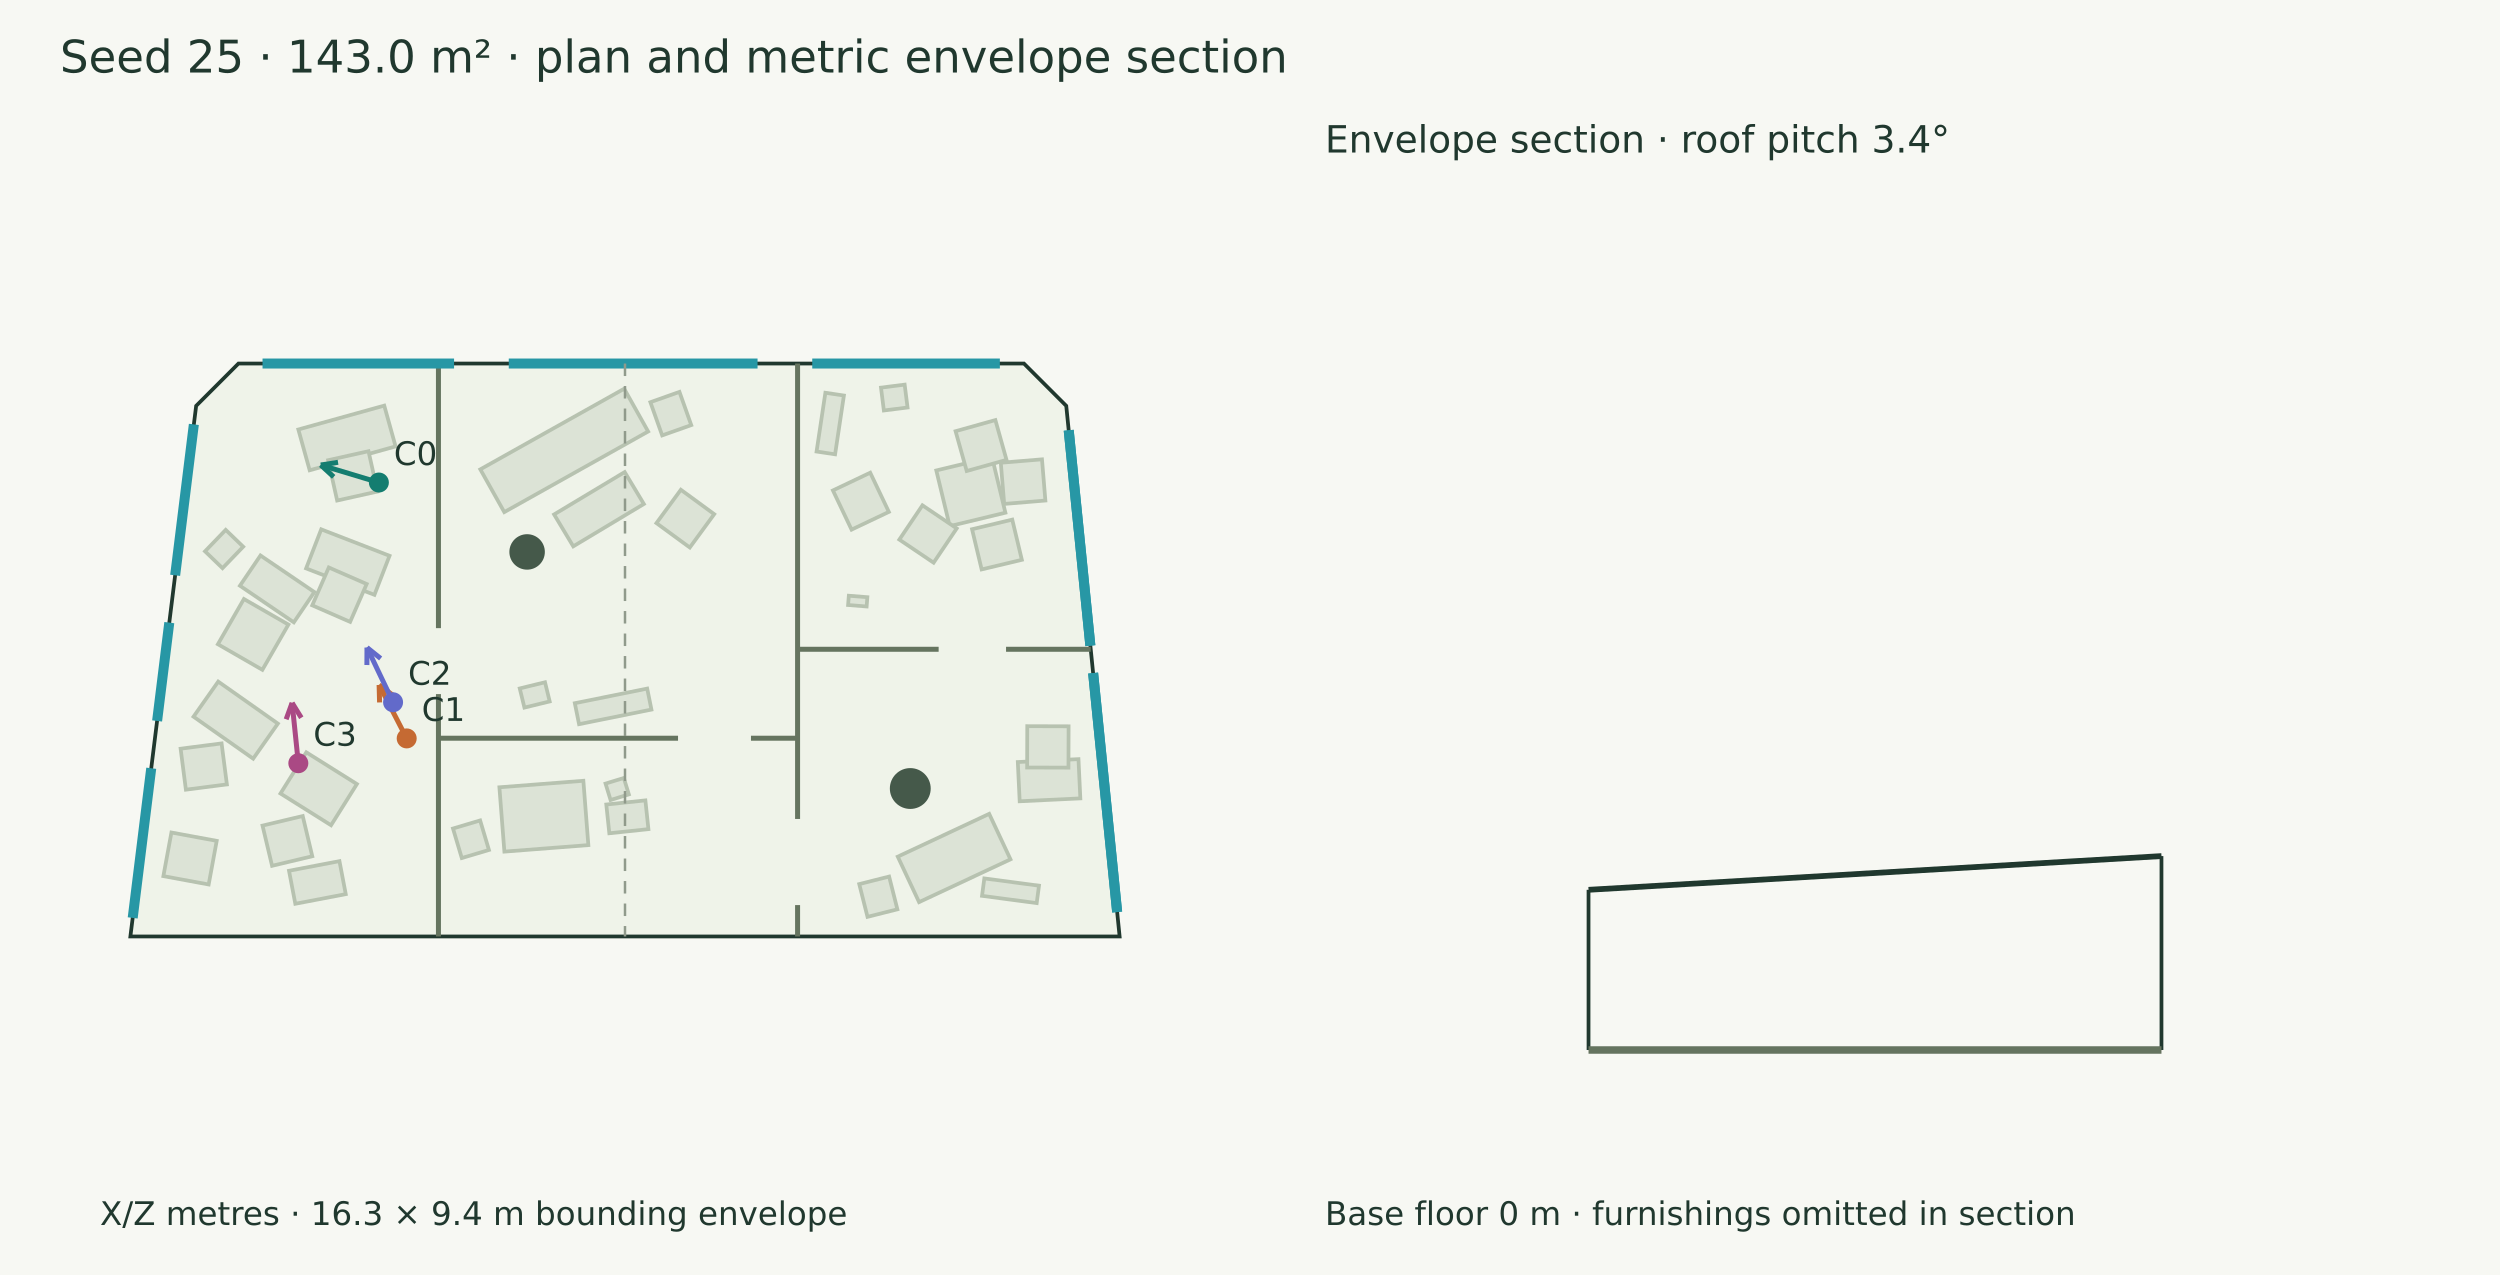
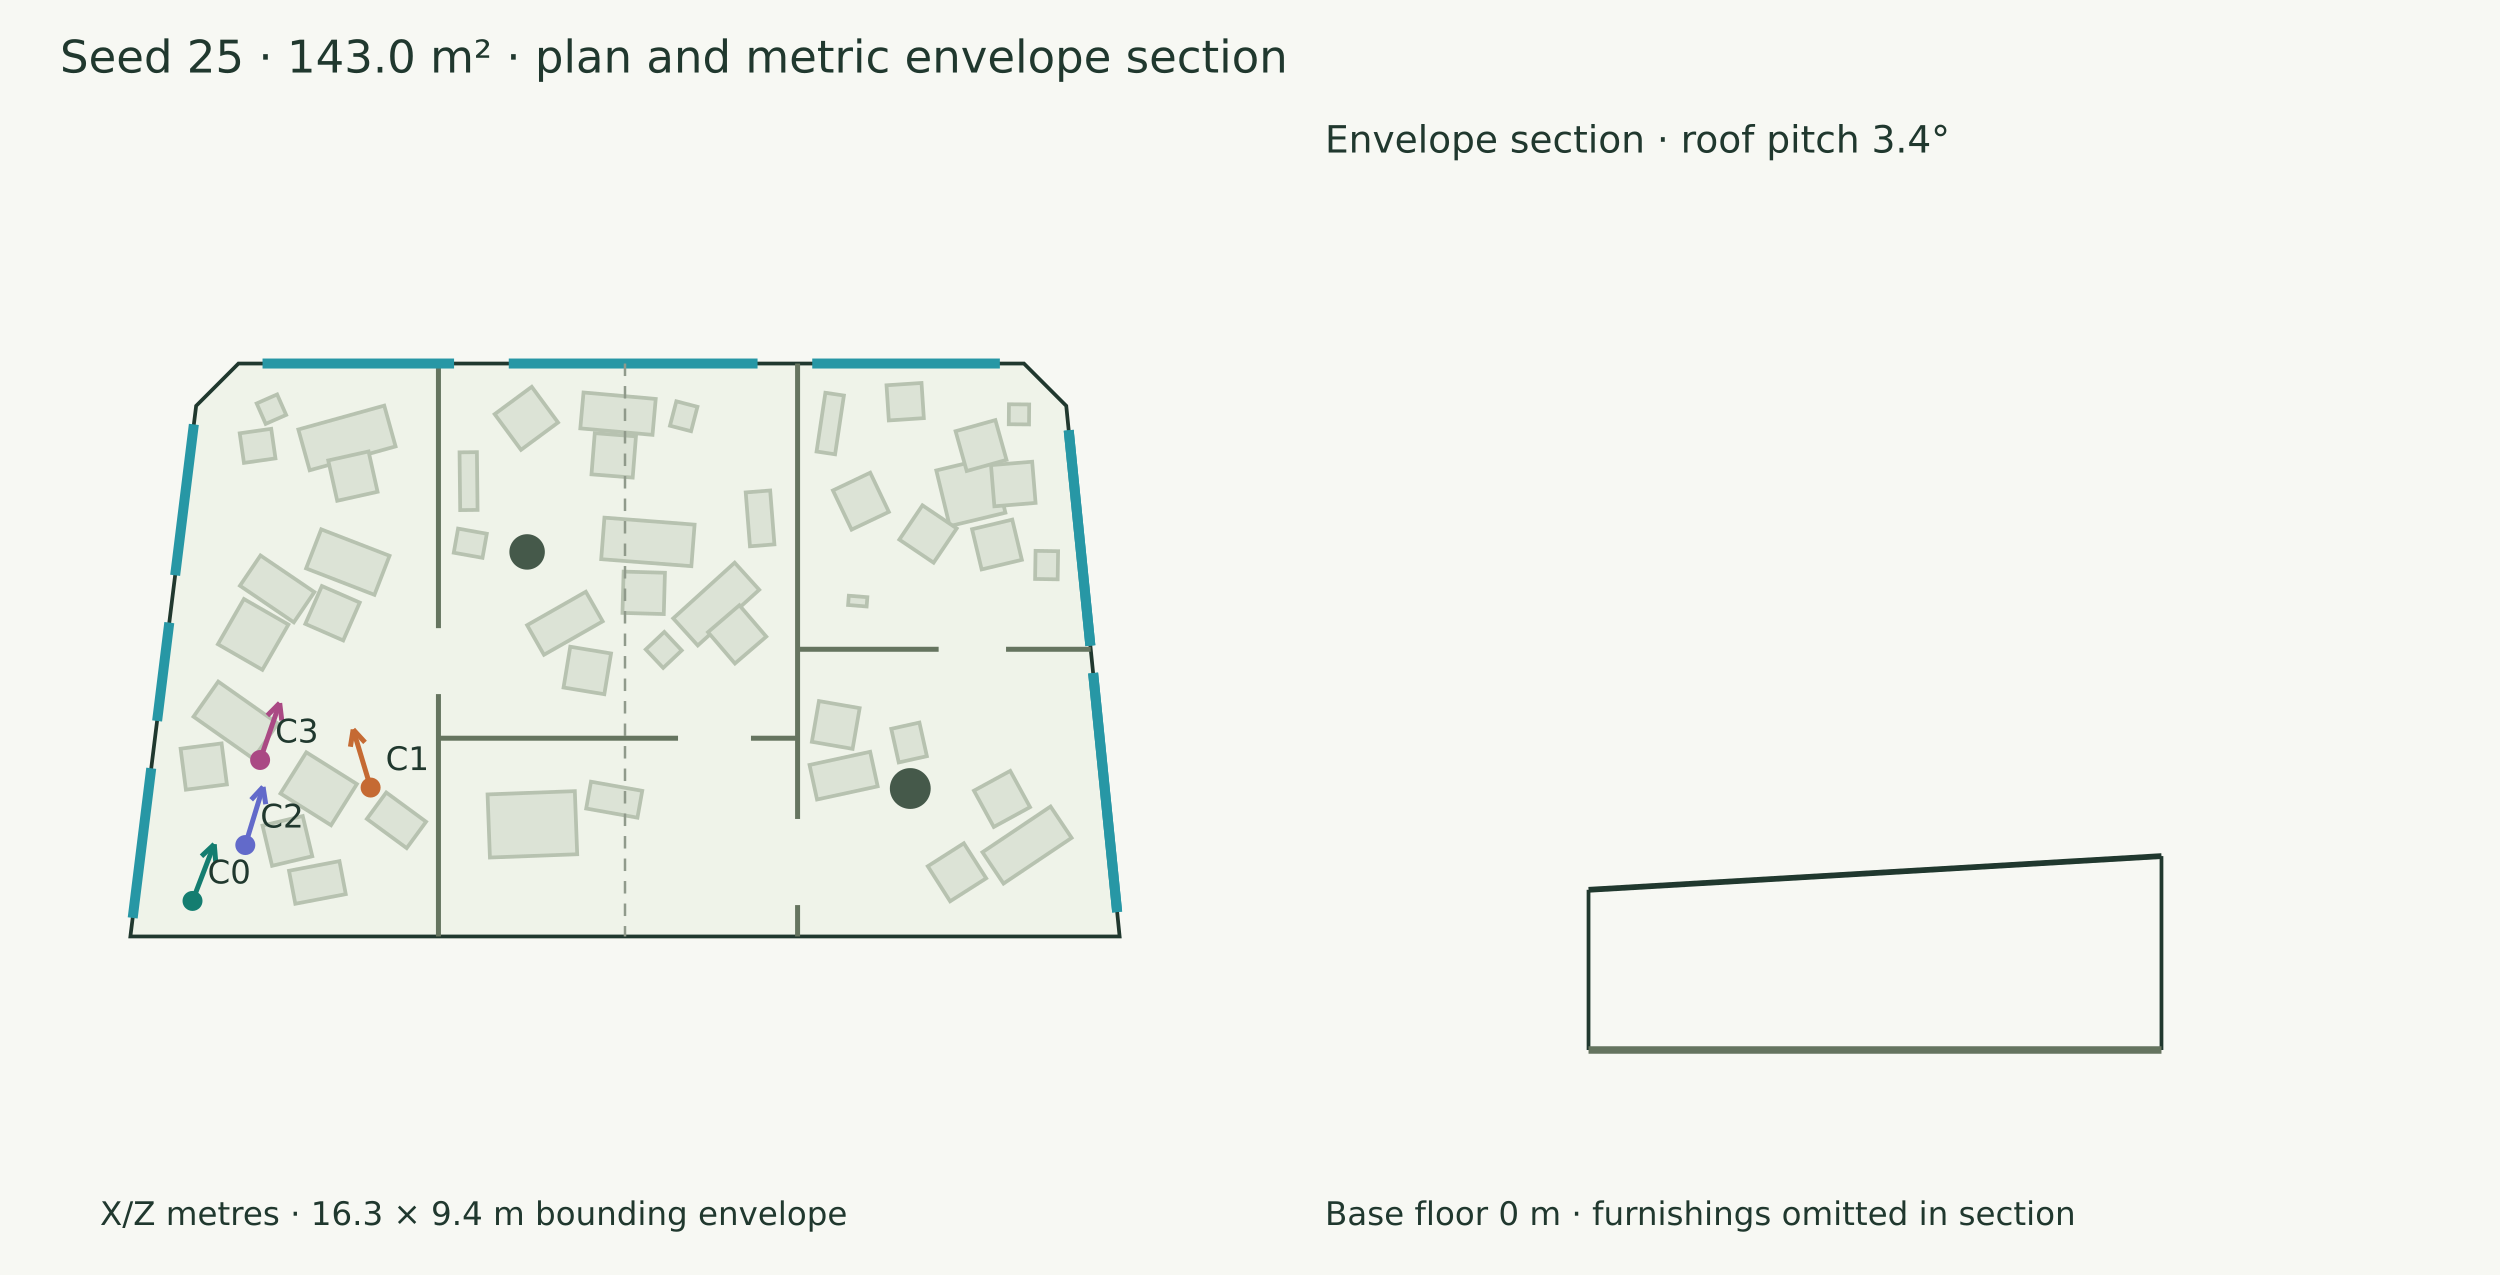
<svg xmlns="http://www.w3.org/2000/svg" width="1000" height="510" viewBox="0 0 1000 510">
  <rect width="100%" height="100%" fill="#f7f8f3" />
  <g font-family="DejaVu Sans" fill="#20382e">
    <text x="24.000" y="29.000" font-size="18">Seed 25 · 143.0 m² · plan and metric envelope section</text>
    <polygon points="95.390,145.411 409.569,145.411 426.498,162.340 447.845,374.589 52.155,374.589 78.461,162.340" fill="#eff3e9" stroke="#20382e" stroke-width="1.5" />
    <polygon points="122.527,300.929 142.757,313.624 132.419,330.099 112.188,317.405" fill="#dce3d6" stroke="#b7c2b0" stroke-width="1.5" />
    <polygon points="105.007,330.236 121.089,326.411 124.914,342.494 108.832,346.319" fill="#dce3d6" stroke="#b7c2b0" stroke-width="1.5" />
    <polygon points="104.189,222.193 125.745,236.832 117.527,248.933 95.971,234.294" fill="#dce3d6" stroke="#b7c2b0" stroke-width="1.5" />
    <polygon points="97.563,239.598 115.361,249.838 104.949,267.934 87.151,257.694" fill="#dce3d6" stroke="#b7c2b0" stroke-width="1.5" />
    <polygon points="128.486,211.741 155.814,222.318 149.769,237.939 122.440,227.361" fill="#dce3d6" stroke="#b7c2b0" stroke-width="1.5" />
-     <polygon points="131.514,226.991 146.664,233.607 140.048,248.756 124.898,242.141" fill="#dce3d6" stroke="#b7c2b0" stroke-width="1.5" />
+     <polygon points="128.748,234.413 143.898,241.029 137.282,256.178 122.132,249.563" fill="#dce3d6" stroke="#b7c2b0" stroke-width="1.5" />
    <polygon points="87.290,272.634 111.149,289.441 101.264,303.474 77.405,286.668" fill="#dce3d6" stroke="#b7c2b0" stroke-width="1.5" />
    <polygon points="72.243,299.476 88.638,297.361 90.753,313.756 74.358,315.871" fill="#dce3d6" stroke="#b7c2b0" stroke-width="1.5" />
    <polygon points="119.338,171.794 153.698,162.245 158.233,178.563 123.872,188.111" fill="#dce3d6" stroke="#b7c2b0" stroke-width="1.5" />
-     <polygon points="131.264,184.076 147.399,180.478 150.997,196.613 134.862,200.211" fill="#dce3d6" stroke="#b7c2b0" stroke-width="1.5" />
+     <polygon points="131.292,184.176 147.427,180.578 151.025,196.713 134.890,200.311" fill="#dce3d6" stroke="#b7c2b0" stroke-width="1.5" />
    <polygon points="138.303,357.651 118.127,361.508 115.603,348.307 135.779,344.450" fill="#dce3d6" stroke="#b7c2b0" stroke-width="1.5" />
    <polygon points="379.888,210.449 374.518,188.178 396.789,182.809 402.158,205.079" fill="#dce3d6" stroke="#b7c2b0" stroke-width="1.5" />
    <polygon points="368.976,202.132 382.683,211.374 373.441,225.080 359.735,215.839" fill="#dce3d6" stroke="#b7c2b0" stroke-width="1.5" />
    <polygon points="402.605,183.945 386.686,188.401 382.230,172.482 398.149,168.026" fill="#dce3d6" stroke="#b7c2b0" stroke-width="1.5" />
-     <polygon points="401.676,201.570 400.317,185.095 416.792,183.736 418.151,200.211" fill="#dce3d6" stroke="#b7c2b0" stroke-width="1.5" />
+     <polygon points="397.751,202.522 396.392,186.046 412.867,184.687 414.226,201.162" fill="#dce3d6" stroke="#b7c2b0" stroke-width="1.5" />
    <polygon points="388.820,211.687 404.899,207.847 408.739,223.926 392.660,227.766" fill="#dce3d6" stroke="#b7c2b0" stroke-width="1.5" />
    <polygon points="346.650,242.592 339.234,242.004 339.529,238.289 346.944,238.876" fill="#dce3d6" stroke="#b7c2b0" stroke-width="1.5" />
    <polygon points="337.562,158.216 334.034,181.722 326.625,180.610 330.153,157.104" fill="#dce3d6" stroke="#b7c2b0" stroke-width="1.5" />
-     <polygon points="259.252,172.597 201.714,204.844 192.128,187.740 249.666,155.492" fill="#dce3d6" stroke="#b7c2b0" stroke-width="1.5" />
-     <polygon points="221.639,205.773 249.870,188.821 257.539,201.592 229.307,218.544" fill="#dce3d6" stroke="#b7c2b0" stroke-width="1.5" />
-     <polygon points="262.576,209.243 272.340,195.903 285.680,205.667 275.916,219.007" fill="#dce3d6" stroke="#b7c2b0" stroke-width="1.5" />
-     <polygon points="260.574,283.821 231.622,289.673 229.926,281.282 258.878,275.430" fill="#dce3d6" stroke="#b7c2b0" stroke-width="1.5" />
-     <polygon points="207.896,275.372 218.003,272.900 219.878,280.568 209.771,283.040" fill="#dce3d6" stroke="#b7c2b0" stroke-width="1.5" />
-     <polygon points="199.758,314.917 233.343,312.309 235.341,338.040 201.755,340.647" fill="#dce3d6" stroke="#b7c2b0" stroke-width="1.5" />
-     <polygon points="242.212,313.438 249.520,311.189 251.538,317.750 244.230,319.998" fill="#dce3d6" stroke="#b7c2b0" stroke-width="1.5" />
-     <polygon points="432.135,319.355 407.872,320.511 407.124,304.812 431.387,303.656" fill="#dce3d6" stroke="#b7c2b0" stroke-width="1.5" />
-     <polygon points="427.384,307.054 410.853,307.001 410.906,290.470 427.437,290.523" fill="#dce3d6" stroke="#b7c2b0" stroke-width="1.5" />
-     <polygon points="404.189,343.728 367.627,360.847 359.111,342.658 395.672,325.539" fill="#dce3d6" stroke="#b7c2b0" stroke-width="1.5" />
-     <polygon points="414.673,361.239 392.808,358.331 393.733,351.369 415.599,354.277" fill="#dce3d6" stroke="#b7c2b0" stroke-width="1.5" />
-     <polygon points="181.197,331.407 192.057,328.172 195.575,339.984 184.715,343.218" fill="#dce3d6" stroke="#b7c2b0" stroke-width="1.5" />
-     <polygon points="242.515,321.808 258.152,320.153 259.369,331.656 243.732,333.310" fill="#dce3d6" stroke="#b7c2b0" stroke-width="1.5" />
-     <polygon points="276.497,170.038 264.874,174.163 260.160,160.880 271.783,156.755" fill="#dce3d6" stroke="#b7c2b0" stroke-width="1.5" />
-     <polygon points="358.953,363.718 347.004,366.736 343.697,353.639 355.646,350.621" fill="#dce3d6" stroke="#b7c2b0" stroke-width="1.5" />
-     <polygon points="90.282,211.947 97.276,218.689 89.004,227.270 82.010,220.528" fill="#dce3d6" stroke="#b7c2b0" stroke-width="1.5" />
+     <polygon points="233.411,156.992 262.287,159.581 261.000,173.942 232.123,171.352" fill="#dce3d6" stroke="#b7c2b0" stroke-width="1.5" />
+     <polygon points="237.903,173.256 254.383,174.562 253.077,191.041 236.597,189.736" fill="#dce3d6" stroke="#b7c2b0" stroke-width="1.5" />
+     <polygon points="241.774,207.058 277.836,209.859 276.546,226.476 240.484,223.675" fill="#dce3d6" stroke="#b7c2b0" stroke-width="1.5" />
+     <polygon points="249.449,228.635 265.974,229.100 265.509,245.625 248.984,245.160" fill="#dce3d6" stroke="#b7c2b0" stroke-width="1.5" />
+     <polygon points="210.843,250.074 234.333,236.698 241.072,248.533 217.582,261.908" fill="#dce3d6" stroke="#b7c2b0" stroke-width="1.5" />
+     <polygon points="228.105,258.696 244.416,261.386 241.726,277.696 225.416,275.007" fill="#dce3d6" stroke="#b7c2b0" stroke-width="1.5" />
+     <polygon points="269.284,247.342 293.861,225.071 303.685,235.912 279.108,258.184" fill="#dce3d6" stroke="#b7c2b0" stroke-width="1.5" />
+     <polygon points="283.205,252.859 295.752,242.096 306.515,254.644 293.967,265.407" fill="#dce3d6" stroke="#b7c2b0" stroke-width="1.5" />
+     <polygon points="181.505,221.077 183.228,211.445 194.720,213.501 192.997,223.133" fill="#dce3d6" stroke="#b7c2b0" stroke-width="1.5" />
+     <polygon points="299.986,218.521 298.285,196.966 308.066,196.194 309.767,217.749" fill="#dce3d6" stroke="#b7c2b0" stroke-width="1.5" />
+     <polygon points="190.764,180.859 191.024,203.964 184.076,204.042 183.816,180.937" fill="#dce3d6" stroke="#b7c2b0" stroke-width="1.5" />
+     <polygon points="195.024,317.767 229.932,316.457 230.879,341.700 195.971,343.010" fill="#dce3d6" stroke="#b7c2b0" stroke-width="1.5" />
+     <polygon points="428.639,335.149 401.407,353.423 392.988,340.877 420.220,322.603" fill="#dce3d6" stroke="#b7c2b0" stroke-width="1.5" />
+     <polygon points="412.013,322.858 397.503,330.779 389.582,316.269 404.092,308.348" fill="#dce3d6" stroke="#b7c2b0" stroke-width="1.5" />
+     <polygon points="351.070,314.527 326.817,319.798 323.814,305.982 348.067,300.710" fill="#dce3d6" stroke="#b7c2b0" stroke-width="1.5" />
+     <polygon points="341.036,299.546 324.749,296.720 327.575,280.432 343.863,283.259" fill="#dce3d6" stroke="#b7c2b0" stroke-width="1.5" />
+     <polygon points="423.245,220.482 423.062,231.728 414.041,231.581 414.224,220.336" fill="#dce3d6" stroke="#b7c2b0" stroke-width="1.5" />
+     <polygon points="114.457,165.954 106.268,169.559 102.662,161.370 110.851,157.765" fill="#dce3d6" stroke="#b7c2b0" stroke-width="1.5" />
+     <polygon points="403.508,169.696 403.582,161.706 411.677,161.781 411.603,169.771" fill="#dce3d6" stroke="#b7c2b0" stroke-width="1.5" />
+     <polygon points="270.534,160.520 278.976,162.720 276.431,172.486 267.989,170.286" fill="#dce3d6" stroke="#b7c2b0" stroke-width="1.5" />
+     <polygon points="236.391,312.681 256.895,316.343 254.978,327.074 234.475,323.412" fill="#dce3d6" stroke="#b7c2b0" stroke-width="1.5" />
+     <polygon points="370.751,302.472 359.494,304.973 356.506,291.524 367.762,289.023" fill="#dce3d6" stroke="#b7c2b0" stroke-width="1.5" />
+     <polygon points="258.297,259.765 265.721,252.769 272.689,260.163 265.265,267.159" fill="#dce3d6" stroke="#b7c2b0" stroke-width="1.5" />
+     <polygon points="394.472,351.317 380.049,360.514 371.112,346.498 385.535,337.301" fill="#dce3d6" stroke="#b7c2b0" stroke-width="1.5" />
+     <polygon points="95.888,173.325 108.489,171.518 110.186,183.347 97.585,185.154" fill="#dce3d6" stroke="#b7c2b0" stroke-width="1.5" />
+     <polygon points="154.495,316.997 170.424,328.694 162.670,339.254 146.741,327.556" fill="#dce3d6" stroke="#b7c2b0" stroke-width="1.5" />
    <polygon points="348.085,189.079 355.539,204.755 340.625,211.846 333.171,196.171" fill="#dce3d6" stroke="#b7c2b0" stroke-width="1.5" />
-     <polygon points="68.567,333.003 86.685,336.345 83.467,353.793 65.348,350.451" fill="#dce3d6" stroke="#b7c2b0" stroke-width="1.5" />
-     <polygon points="352.394,155.047 361.866,153.853 363.019,162.999 353.546,164.192" fill="#dce3d6" stroke="#b7c2b0" stroke-width="1.5" />
+     <polygon points="223.222,168.997 208.396,179.935 197.863,165.658 212.689,154.720" fill="#dce3d6" stroke="#b7c2b0" stroke-width="1.5" />
+     <polygon points="355.531,168.176 354.604,154.112 368.606,153.188 369.533,167.253" fill="#dce3d6" stroke="#b7c2b0" stroke-width="1.5" />
    <circle cx="210.845" cy="220.772" r="7.094" fill="#45594a" />
    <circle cx="364.109" cy="315.408" r="8.17" fill="#45594a" />
    <path d="M319.033,145.411 L319.033,327.585" stroke="#65745f" stroke-width="2" fill="none" />
    <path d="M319.033,362.035 L319.033,374.589" stroke="#65745f" stroke-width="2" fill="none" />
    <path d="M175.376,145.411 L175.376,251.259" stroke="#65745f" stroke-width="2" fill="none" />
    <path d="M175.376,277.638 L175.376,374.589" stroke="#65745f" stroke-width="2" fill="none" />
    <path d="M175.376,295.288 L271.214,295.288" stroke="#65745f" stroke-width="2" fill="none" />
    <path d="M300.387,295.288 L319.033,295.288" stroke="#65745f" stroke-width="2" fill="none" />
    <path d="M319.033,259.710 L375.456,259.710" stroke="#65745f" stroke-width="2" fill="none" />
    <path d="M402.419,259.710 L436.291,259.710" stroke="#65745f" stroke-width="2" fill="none" />
    <path d="M105.013,145.411 L181.626,145.411" stroke="#2797a5" stroke-width="4" fill="none" />
    <path d="M203.505,145.411 L303.021,145.411" stroke="#2797a5" stroke-width="4" fill="none" />
    <path d="M324.900,145.411 L399.946,145.411" stroke="#2797a5" stroke-width="4" fill="none" />
    <path d="M427.481,172.114 L436.145,258.265" stroke="#2797a5" stroke-width="4" fill="none" />
    <path d="M427.481,172.114 L436.145,258.265" stroke="#2797a5" stroke-width="4" fill="none" />
    <path d="M437.248,269.231 L446.862,364.814" stroke="#2797a5" stroke-width="4" fill="none" />
    <path d="M437.248,269.231 L446.862,364.814" stroke="#2797a5" stroke-width="4" fill="none" />
    <path d="M53.076,367.163 L60.495,307.299" stroke="#2797a5" stroke-width="4" fill="none" />
    <path d="M62.840,288.376 L67.714,249.050" stroke="#2797a5" stroke-width="4" fill="none" />
    <path d="M70.060,230.128 L77.541,169.765" stroke="#2797a5" stroke-width="4" fill="none" />
-     <path d="M151.549,193.012 L128.301,186.017" stroke="#147d70" stroke-width="2" fill="none" />
-     <path d="M128.301,186.017 L135.214,184.918" stroke="#147d70" stroke-width="2" fill="none" />
-     <path d="M128.301,186.017 L133.459,190.749" stroke="#147d70" stroke-width="2" fill="none" />
-     <circle cx="151.549" cy="193.012" r="4" fill="#147d70" />
-     <text x="157.549" y="186.012" font-size="13">C0</text>
-     <path d="M162.676,295.365 L151.649,273.977" stroke="#c56a33" stroke-width="2" fill="none" />
-     <path d="M151.649,273.977 L157.244,278.184" stroke="#c56a33" stroke-width="2" fill="none" />
-     <path d="M151.649,273.977 L151.831,280.975" stroke="#c56a33" stroke-width="2" fill="none" />
-     <circle cx="162.676" cy="295.365" r="4" fill="#c56a33" />
-     <text x="168.676" y="288.365" font-size="13">C1</text>
-     <path d="M157.232,280.906 L146.795,259.013" stroke="#626aca" stroke-width="2" fill="none" />
-     <path d="M146.795,259.013 L152.256,263.392" stroke="#626aca" stroke-width="2" fill="none" />
-     <path d="M146.795,259.013 L146.759,266.013" stroke="#626aca" stroke-width="2" fill="none" />
-     <circle cx="157.232" cy="280.906" r="4" fill="#626aca" />
-     <text x="163.232" y="273.906" font-size="13">C2</text>
-     <path d="M119.331,305.290 L116.842,281.141" stroke="#aa4984" stroke-width="2" fill="none" />
-     <path d="M116.842,281.141 L120.517,287.099" stroke="#aa4984" stroke-width="2" fill="none" />
-     <path d="M116.842,281.141 L114.460,287.723" stroke="#aa4984" stroke-width="2" fill="none" />
-     <circle cx="119.331" cy="305.29" r="4" fill="#aa4984" />
-     <text x="125.331" y="298.290" font-size="13">C3</text>
+     <path d="M77.004,360.373 L85.693,337.703" stroke="#147d70" stroke-width="2" fill="none" />
+     <path d="M85.693,337.703 L86.280,344.678" stroke="#147d70" stroke-width="2" fill="none" />
+     <path d="M85.693,337.703 L80.594,342.499" stroke="#147d70" stroke-width="2" fill="none" />
+     <circle cx="77.004" cy="360.373" r="4" fill="#147d70" />
+     <text x="83.004" y="353.373" font-size="13">C0</text>
+     <path d="M148.244,315.024 L141.269,291.790" stroke="#c56a33" stroke-width="2" fill="none" />
+     <path d="M141.269,291.790 L145.997,296.952" stroke="#c56a33" stroke-width="2" fill="none" />
+     <path d="M141.269,291.790 L140.165,298.703" stroke="#c56a33" stroke-width="2" fill="none" />
+     <circle cx="148.244" cy="315.024" r="4" fill="#c56a33" />
+     <text x="154.244" y="308.024" font-size="13">C1</text>
+     <path d="M98.120,338.016 L105.227,314.767" stroke="#626aca" stroke-width="2" fill="none" />
+     <path d="M105.227,314.767 L106.296,321.685" stroke="#626aca" stroke-width="2" fill="none" />
+     <path d="M105.227,314.767 L100.472,319.905" stroke="#626aca" stroke-width="2" fill="none" />
+     <circle cx="98.12" cy="338.016" r="4" fill="#626aca" />
+     <text x="104.120" y="331.016" font-size="13">C2</text>
+     <path d="M104.046,303.998 L111.875,281.234" stroke="#aa4984" stroke-width="2" fill="none" />
+     <path d="M111.875,281.234 L112.705,288.185" stroke="#aa4984" stroke-width="2" fill="none" />
+     <path d="M111.875,281.234 L106.946,286.205" stroke="#aa4984" stroke-width="2" fill="none" />
+     <circle cx="104.046" cy="303.998" r="4" fill="#aa4984" />
+     <text x="110.046" y="296.998" font-size="13">C3</text>
    <text x="40.000" y="490.000" font-size="13">X/Z metres · 16.3 × 9.4 m bounding envelope</text>
    <path d="M250.000,145.411 L250.000,374.589" stroke="#909a8b" stroke-width="1" stroke-dasharray="5 4" fill="none" />
    <path d="M635.411,355.924 L864.589,342.431" stroke="#20382e" stroke-width="2.3" fill="none" />
    <path d="M635.411,420.000 L635.411,355.924" stroke="#20382e" stroke-width="1.5" fill="none" />
    <path d="M864.589,420.000 L864.589,342.431" stroke="#20382e" stroke-width="1.5" fill="none" />
    <path d="M635.411,420.000 L864.589,420.000" stroke="#65745f" stroke-width="3" fill="none" />
    <path d="M635.411,420.000 L635.411,420.000" stroke="#8d9a85" stroke-width="1" fill="none" />
    <path d="M864.589,420.000 L864.589,420.000" stroke="#8d9a85" stroke-width="1" fill="none" />
    <text x="530.000" y="61.000" font-size="15">Envelope section · roof pitch 3.4°</text>
    <text x="530.000" y="490.000" font-size="13">Base floor 0 m · furnishings omitted in section</text>
  </g>
</svg>
